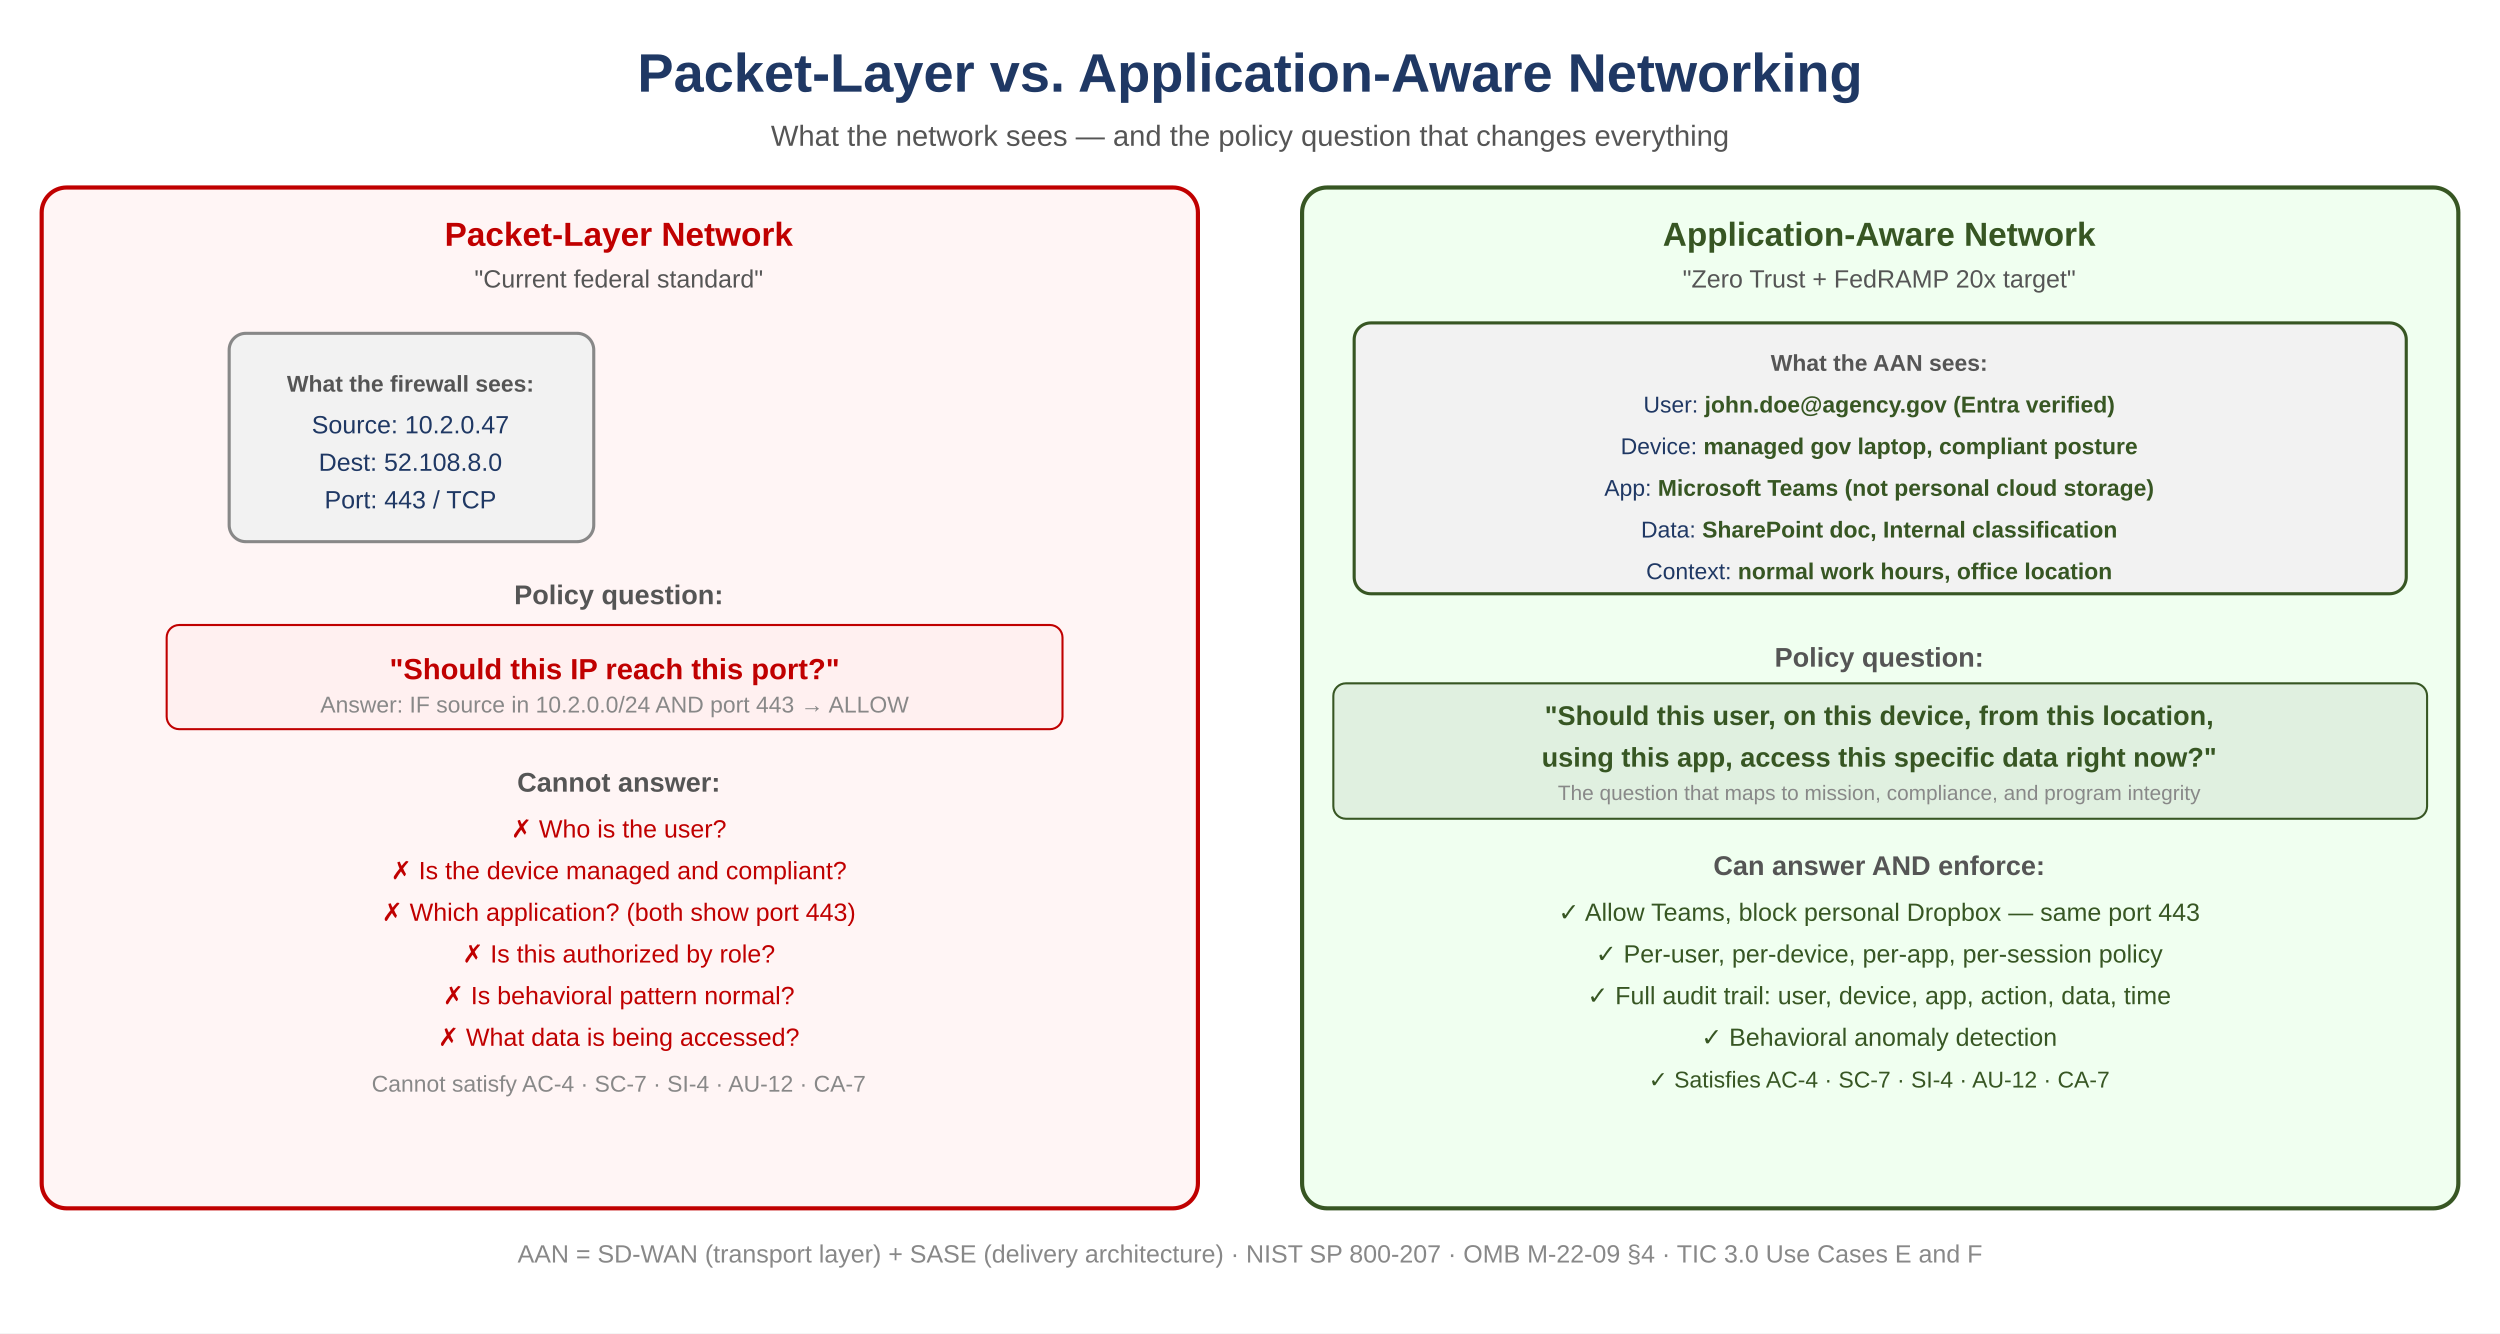
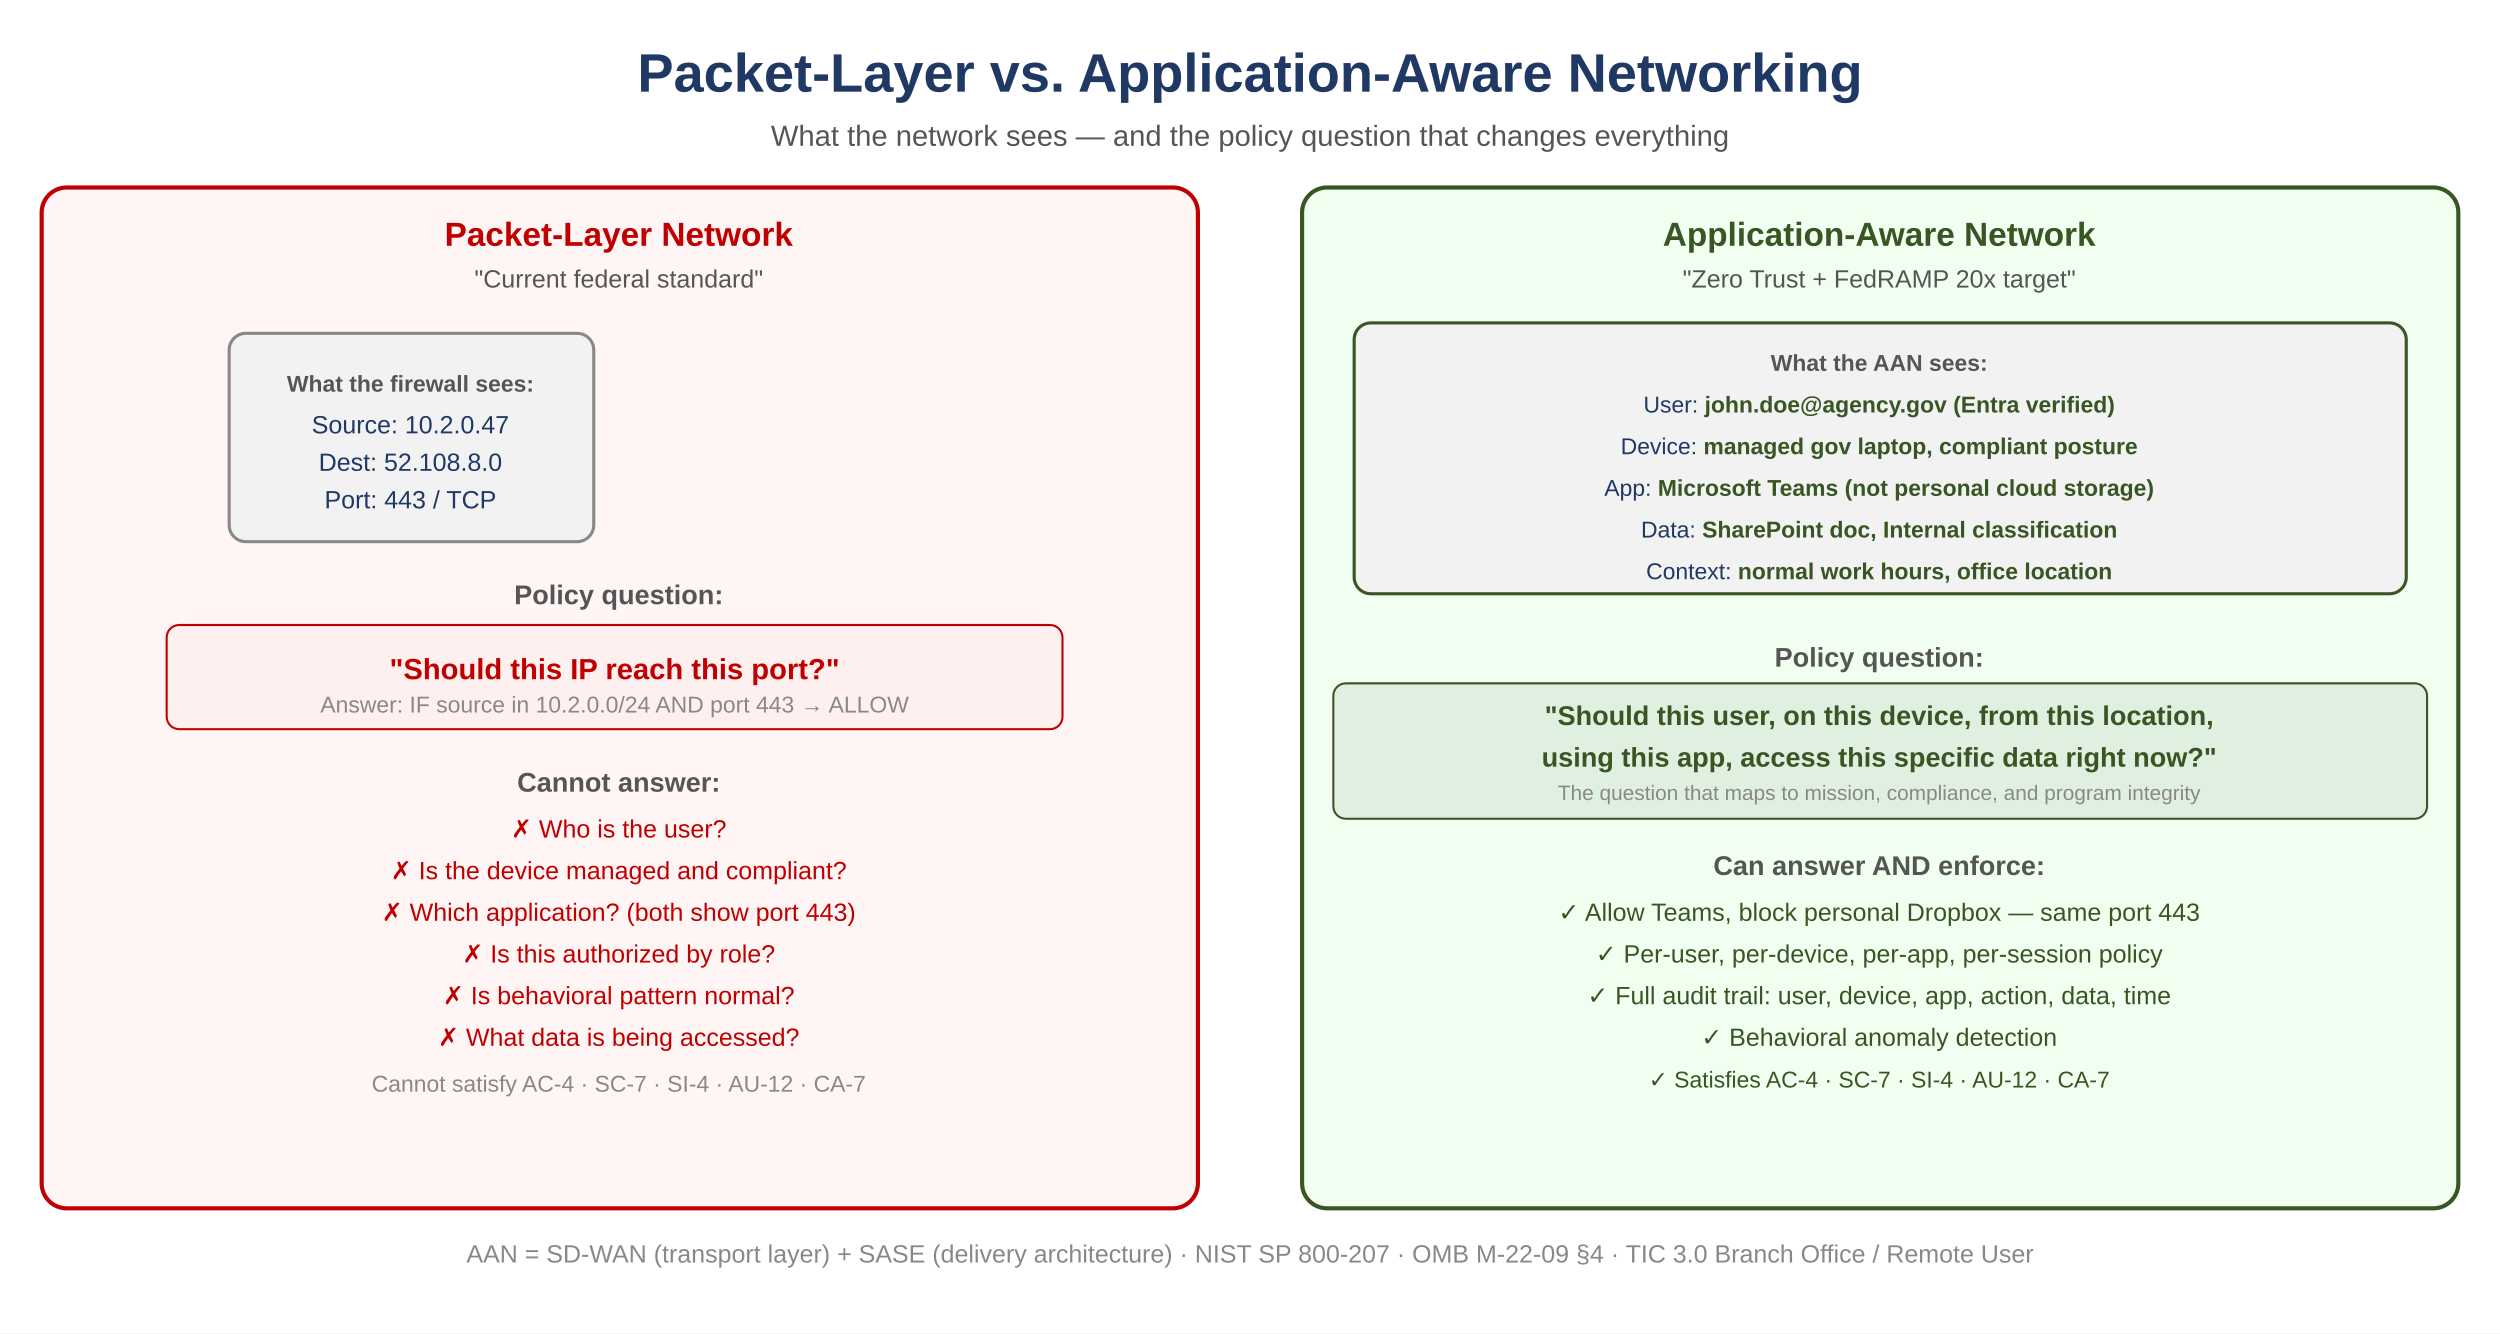
<svg xmlns="http://www.w3.org/2000/svg" viewBox="0 0 1200 640" font-family="Arial,sans-serif">
  <rect width="1200" height="640" fill="#FFFFFF" />
  <defs>
    </defs>
  <text x="600" y="44" text-anchor="middle" font-size="26" font-weight="bold" fill="#1F3864">Packet-Layer vs. Application-Aware Networking</text>
  <text x="600" y="70" text-anchor="middle" font-size="14" fill="#555">What the network sees — and the policy question that changes everything</text>
  <rect x="20" y="90" width="555" height="490" rx="12" fill="#FFF5F5" stroke="#C00000" stroke-width="2" />
  <text x="297" y="118" text-anchor="middle" font-size="16" font-weight="bold" fill="#C00000">Packet-Layer Network</text>
  <text x="297" y="138" text-anchor="middle" font-size="12" fill="#555">"Current federal standard"</text>
  <rect x="110" y="160" width="175" height="100" rx="8" fill="#F2F2F2" stroke="#888" stroke-width="1.5" />
  <text x="197" y="188" text-anchor="middle" font-size="11" fill="#555" font-weight="bold">What the firewall sees:</text>
  <text x="197" y="208" text-anchor="middle" font-size="12" fill="#1F3864">Source: 10.2.0.47</text>
  <text x="197" y="226" text-anchor="middle" font-size="12" fill="#1F3864">Dest: 52.108.8.0</text>
  <text x="197" y="244" text-anchor="middle" font-size="12" fill="#1F3864">Port: 443 / TCP</text>
  <text x="297" y="290" text-anchor="middle" font-size="13" fill="#555" font-weight="bold">Policy question:</text>
  <rect x="80" y="300" width="430" height="50" rx="6" fill="#FFF0F0" stroke="#C00000" stroke-width="1" />
  <text x="295" y="326" text-anchor="middle" font-size="14" fill="#C00000" font-weight="bold">"Should this IP reach this port?"</text>
  <text x="295" y="342" text-anchor="middle" font-size="11" fill="#888">Answer: IF source in 10.2.0.0/24 AND port 443 → ALLOW</text>
  <text x="297" y="380" text-anchor="middle" font-size="13" fill="#555" font-weight="bold">Cannot answer:</text>
  <text x="297" y="402" text-anchor="middle" font-size="12" fill="#C00000">✗ Who is the user?</text>
  <text x="297" y="422" text-anchor="middle" font-size="12" fill="#C00000">✗ Is the device managed and compliant?</text>
  <text x="297" y="442" text-anchor="middle" font-size="12" fill="#C00000">✗ Which application? (both show port 443)</text>
  <text x="297" y="462" text-anchor="middle" font-size="12" fill="#C00000">✗ Is this authorized by role?</text>
  <text x="297" y="482" text-anchor="middle" font-size="12" fill="#C00000">✗ Is behavioral pattern normal?</text>
  <text x="297" y="502" text-anchor="middle" font-size="12" fill="#C00000">✗ What data is being accessed?</text>
  <text x="297" y="524" text-anchor="middle" font-size="11" fill="#888">Cannot satisfy AC-4 · SC-7 · SI-4 · AU-12 · CA-7</text>
  <rect x="625" y="90" width="555" height="490" rx="12" fill="#F0FFF0" stroke="#375623" stroke-width="2" />
  <text x="902" y="118" text-anchor="middle" font-size="16" font-weight="bold" fill="#375623">Application-Aware Network</text>
  <text x="902" y="138" text-anchor="middle" font-size="12" fill="#555">"Zero Trust + FedRAMP 20x target"</text>
  <rect x="650" y="155" width="505" height="130" rx="8" fill="#F2F2F2" stroke="#375623" stroke-width="1.5" />
  <text x="902" y="178" text-anchor="middle" font-size="11" fill="#555" font-weight="bold">What the AAN sees:</text>
  <text x="902" y="198" text-anchor="middle" font-size="11" fill="#1F3864">User: <tspan fill="#375623" font-weight="bold">john.doe@agency.gov (Entra verified)</tspan>
  </text>
  <text x="902" y="218" text-anchor="middle" font-size="11" fill="#1F3864">Device: <tspan fill="#375623" font-weight="bold">managed gov laptop, compliant posture</tspan>
  </text>
  <text x="902" y="238" text-anchor="middle" font-size="11" fill="#1F3864">App: <tspan fill="#375623" font-weight="bold">Microsoft Teams (not personal cloud storage)</tspan>
  </text>
  <text x="902" y="258" text-anchor="middle" font-size="11" fill="#1F3864">Data: <tspan fill="#375623" font-weight="bold">SharePoint doc, Internal classification</tspan>
  </text>
  <text x="902" y="278" text-anchor="middle" font-size="11" fill="#1F3864">Context: <tspan fill="#375623" font-weight="bold">normal work hours, office location</tspan>
  </text>
  <text x="902" y="320" text-anchor="middle" font-size="13" fill="#555" font-weight="bold">Policy question:</text>
  <rect x="640" y="328" width="525" height="65" rx="6" fill="#E0F0E0" stroke="#375623" stroke-width="1" />
  <text x="902" y="348" text-anchor="middle" font-size="13" fill="#375623" font-weight="bold">"Should this user, on this device, from this location,</text>
  <text x="902" y="368" text-anchor="middle" font-size="13" fill="#375623" font-weight="bold">using this app, access this specific data right now?"</text>
  <text x="902" y="384" text-anchor="middle" font-size="10" fill="#888">The question that maps to mission, compliance, and program integrity</text>
  <text x="902" y="420" text-anchor="middle" font-size="13" fill="#555" font-weight="bold">Can answer AND enforce:</text>
  <text x="902" y="442" text-anchor="middle" font-size="12" fill="#375623">✓ Allow Teams, block personal Dropbox — same port 443</text>
  <text x="902" y="462" text-anchor="middle" font-size="12" fill="#375623">✓ Per-user, per-device, per-app, per-session policy</text>
  <text x="902" y="482" text-anchor="middle" font-size="12" fill="#375623">✓ Full audit trail: user, device, app, action, data, time</text>
  <text x="902" y="502" text-anchor="middle" font-size="12" fill="#375623">✓ Behavioral anomaly detection</text>
  <text x="902" y="522" text-anchor="middle" font-size="11" fill="#375623">✓ Satisfies AC-4 · SC-7 · SI-4 · AU-12 · CA-7</text>
-   <text x="600" y="606" text-anchor="middle" font-size="12" fill="#888">AAN = SD-WAN (transport layer) + SASE (delivery architecture) · NIST SP 800-207 · OMB M-22-09 §4 · TIC 3.0 Use Cases E and F</text>
+   <text x="600" y="606" text-anchor="middle" font-size="12" fill="#888">AAN = SD-WAN (transport layer) + SASE (delivery architecture) · NIST SP 800-207 · OMB M-22-09 §4 · TIC 3.0 Branch Office / Remote User</text>
</svg>
